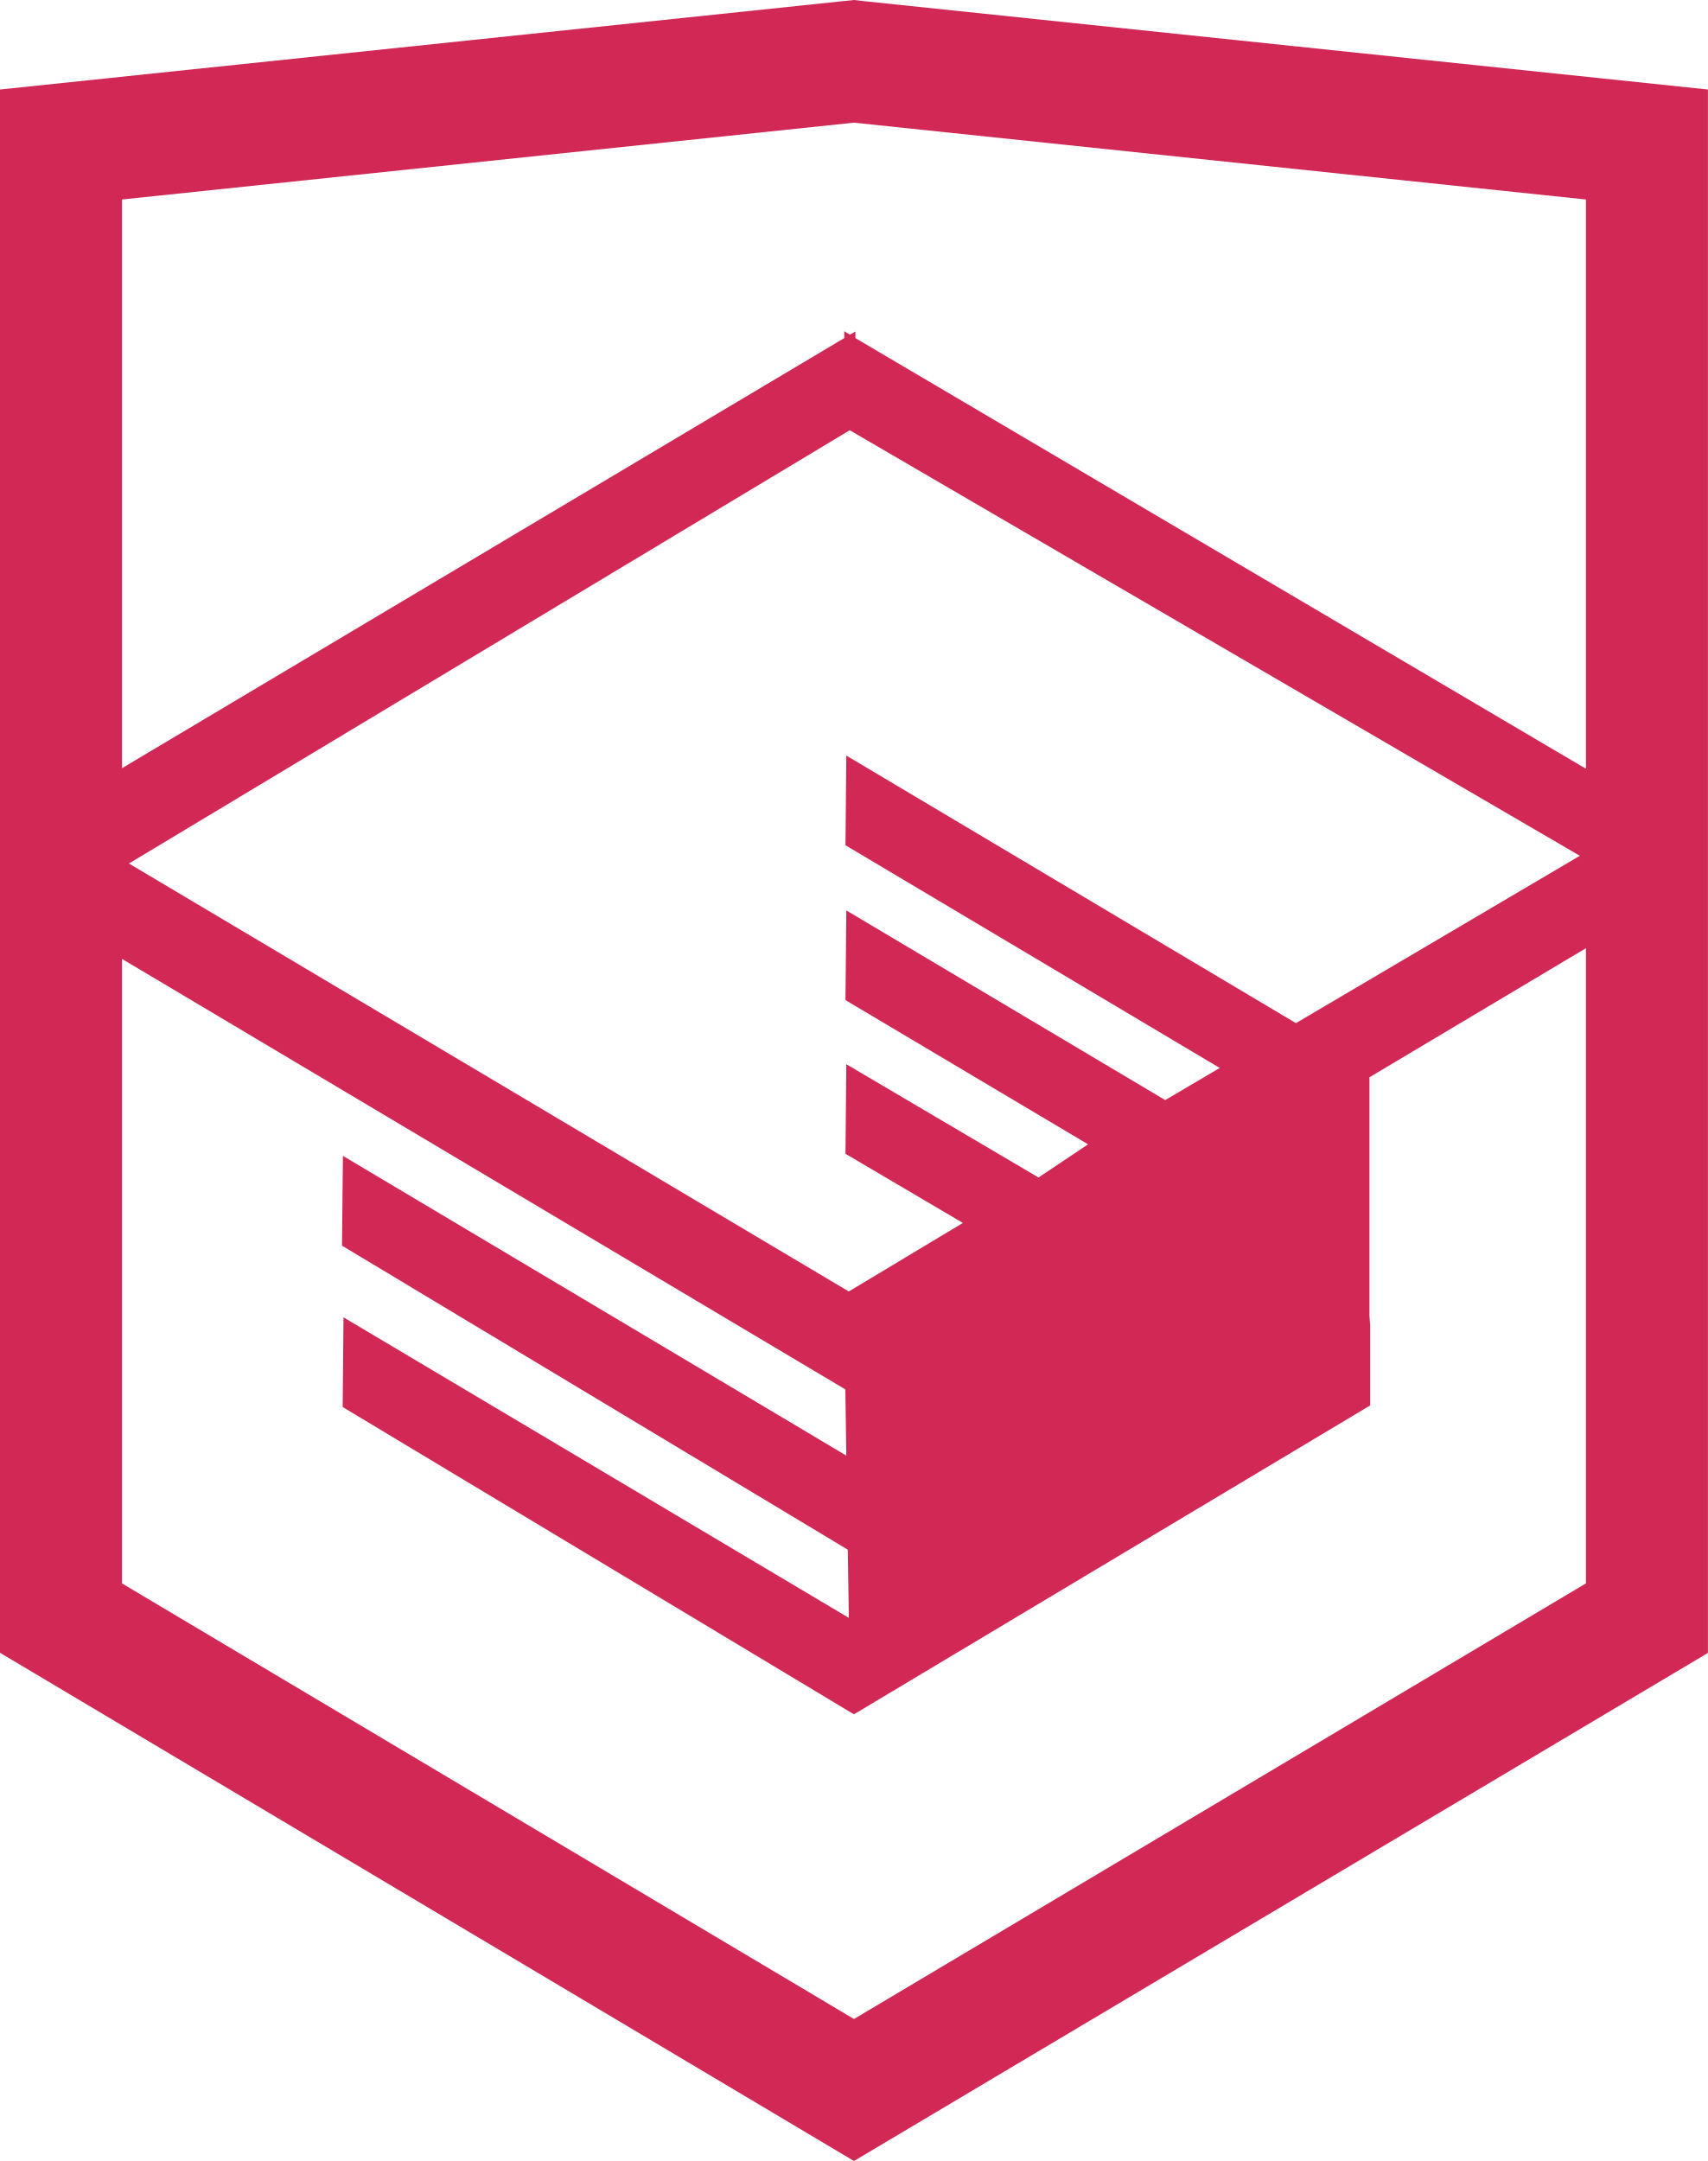
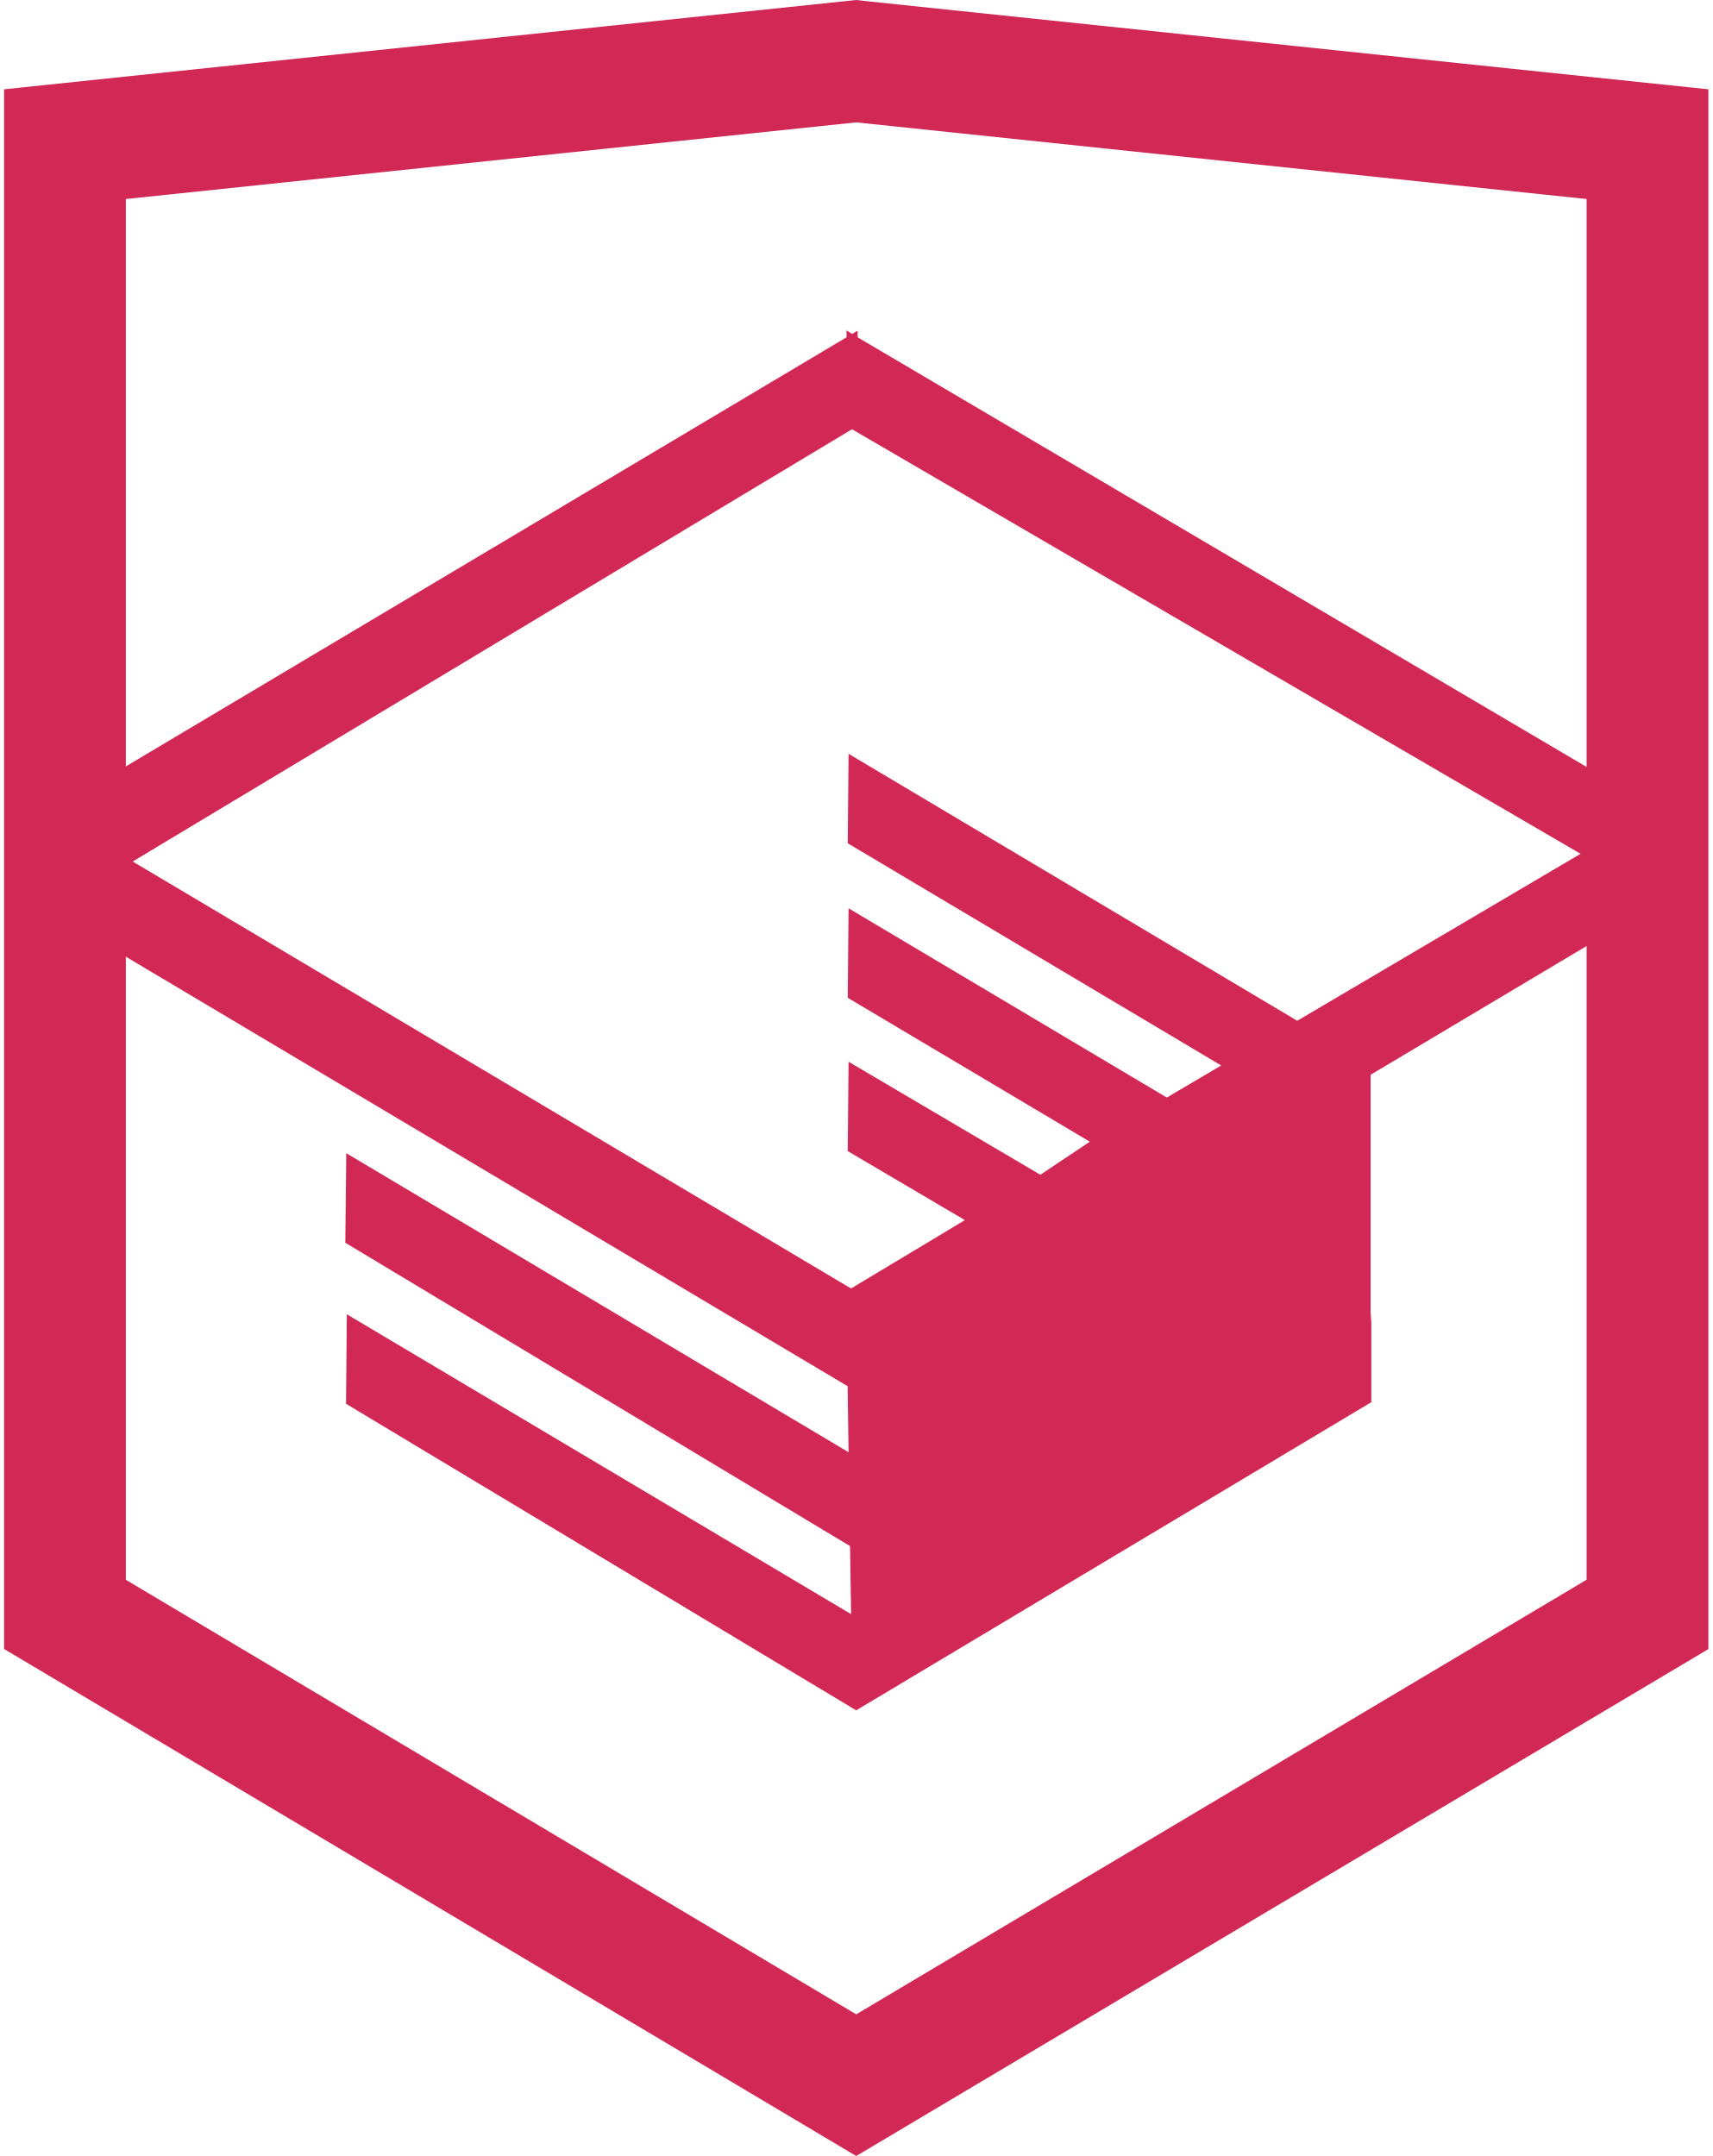
- <svg xmlns="http://www.w3.org/2000/svg" version="1.0" id="Layer_1" x="0px" y="0px" width="26.943" height="34.09" viewBox="0 0 26.943 34.09" enable-background="new 0 0 26.943 34.09" xml:space="preserve">
+ <svg xmlns="http://www.w3.org/2000/svg" version="1.0" id="Layer_1" x="0px" y="0px" width="27" height="34" viewBox="0 0 26.943 34.09" enable-background="new 0 0 26.943 34.09" xml:space="preserve">
  <path fill="#d22856" d="M13.62,0.017L13.472,0L0,1.412v24.661l13.472,8.017l13.43-7.99l0.042-0.026V1.412L13.62,0.017z M25.019,12.127L13.495,5.334 l-0.001-0.104L13.407,5.28l-0.088-0.056v0.109L1.925,12.118V3.147l11.547-1.212l11.547,1.212V12.127z M13.405,6.787L24.923,13.5 l-4.479,2.64l-7.093-4.221l-0.013,1.415l5.904,3.513l-0.86,0.507l-5.031-2.992l-0.013,1.415l3.827,2.275l-0.782,0.523l-3.032-1.787 l-0.013,1.413l1.852,1.091l-1.8,1.081L2.034,13.622L13.405,6.787z M1.925,15.127l11.411,6.791l0.015,1.044l-7.941-4.728L5.395,19.65 l7.979,4.796l0.017,1.076l-7.972-4.741l-0.013,1.415l8.021,4.821l0.045,0.026l8.143-4.872v-1.268l-0.011-0.148v-3.761l3.415-2.036 v10.02L13.472,31.85L1.925,24.979V15.127z" />
</svg>
